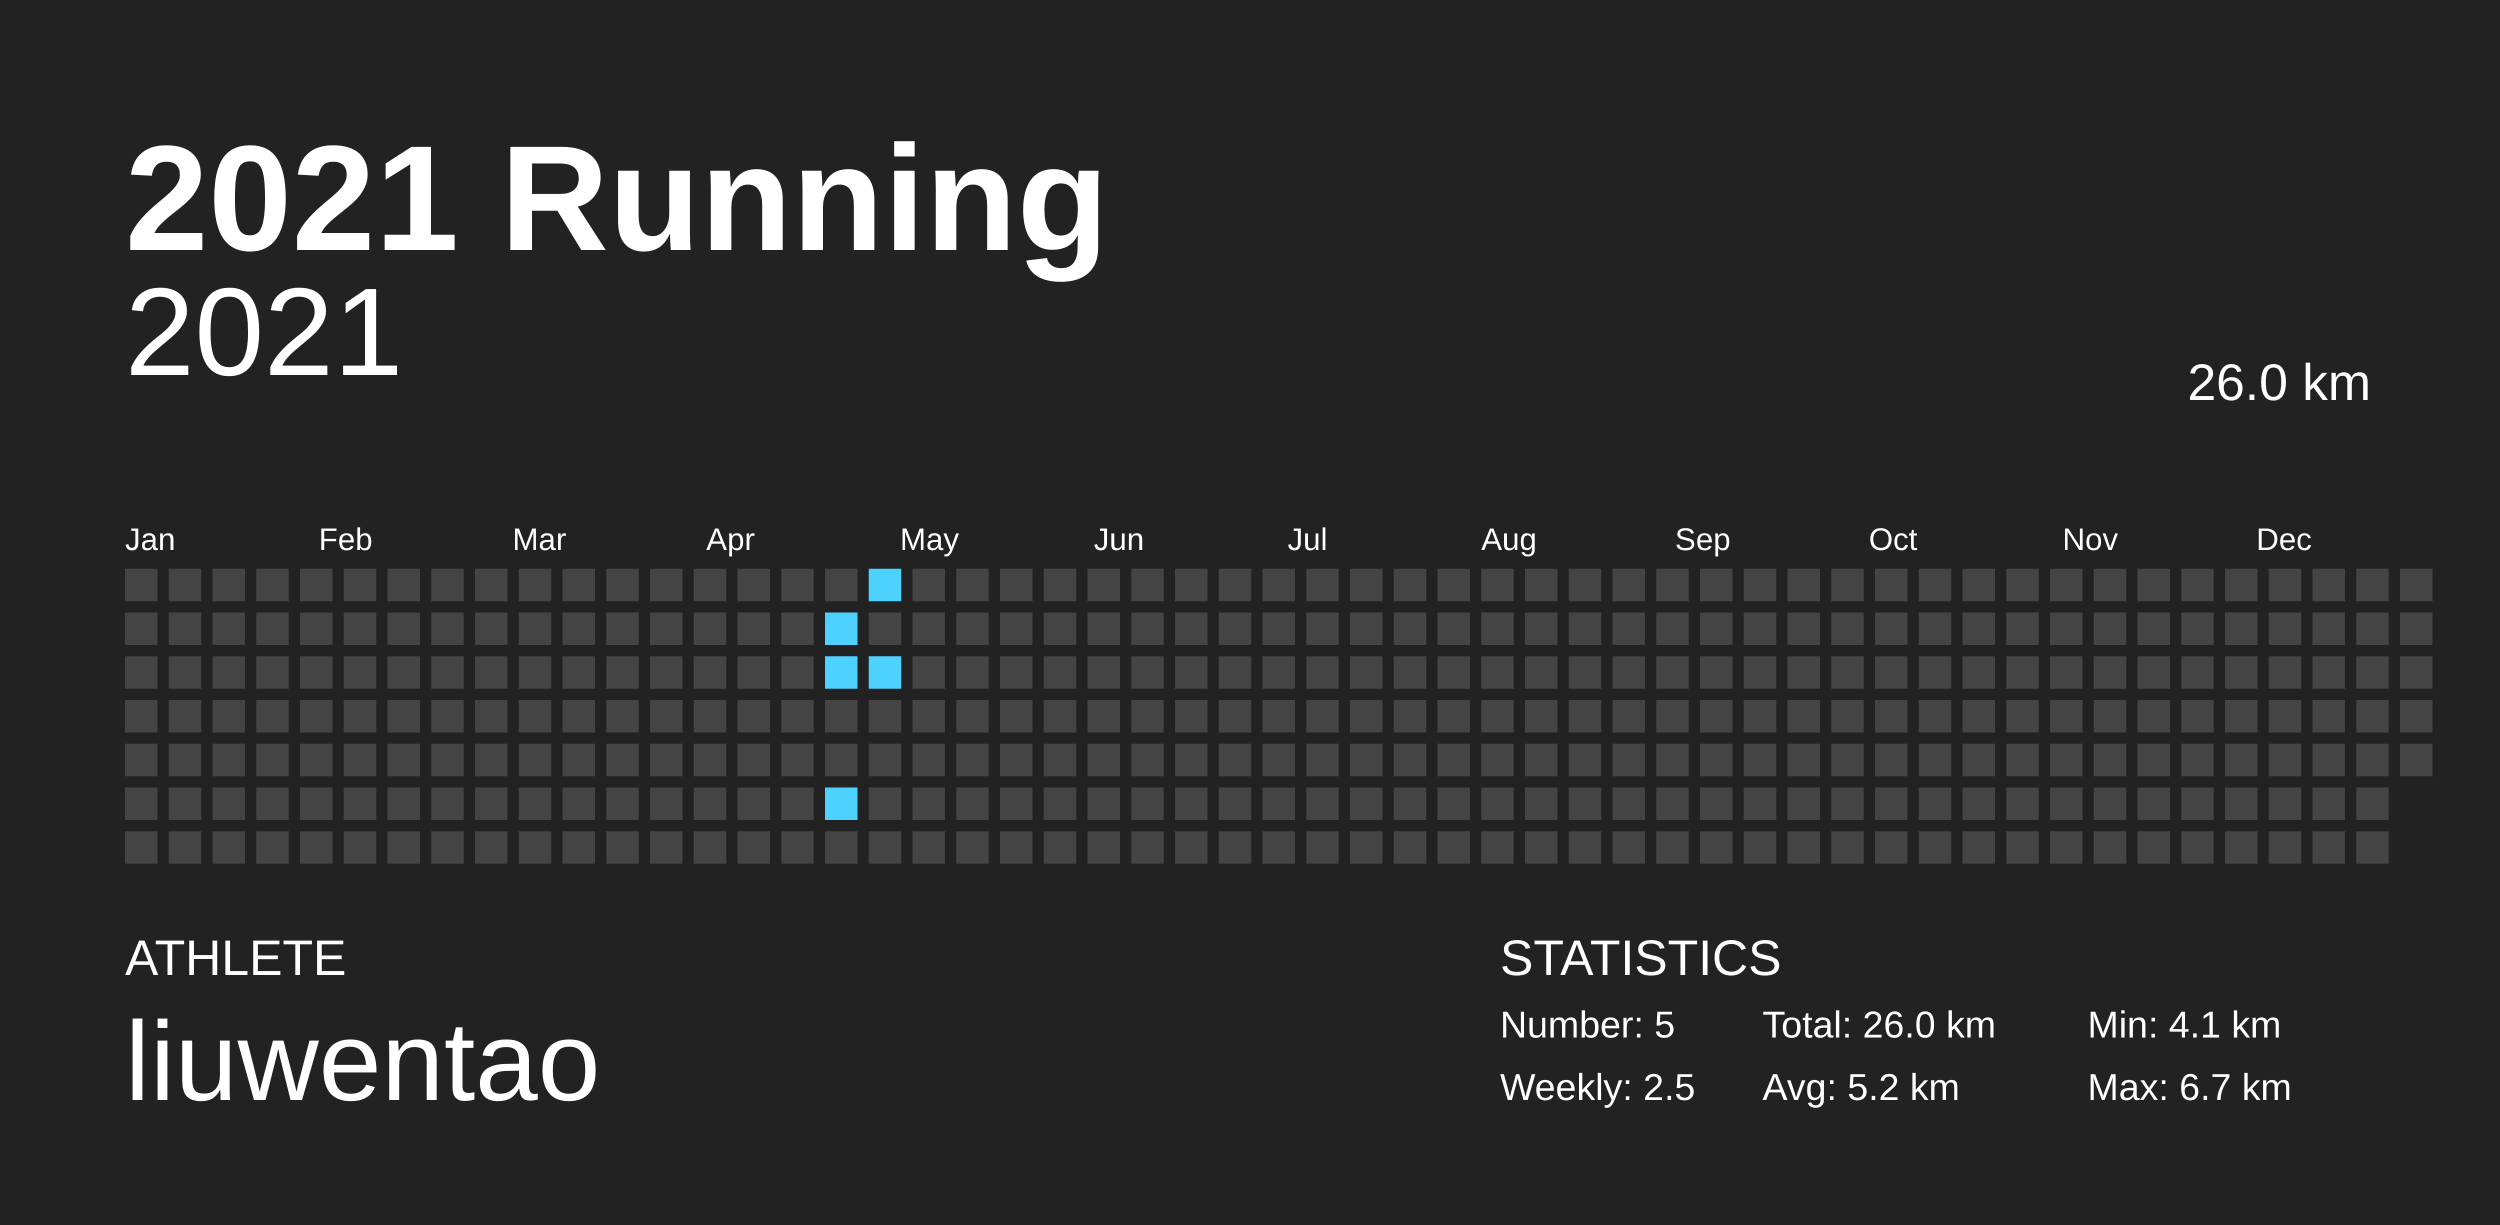
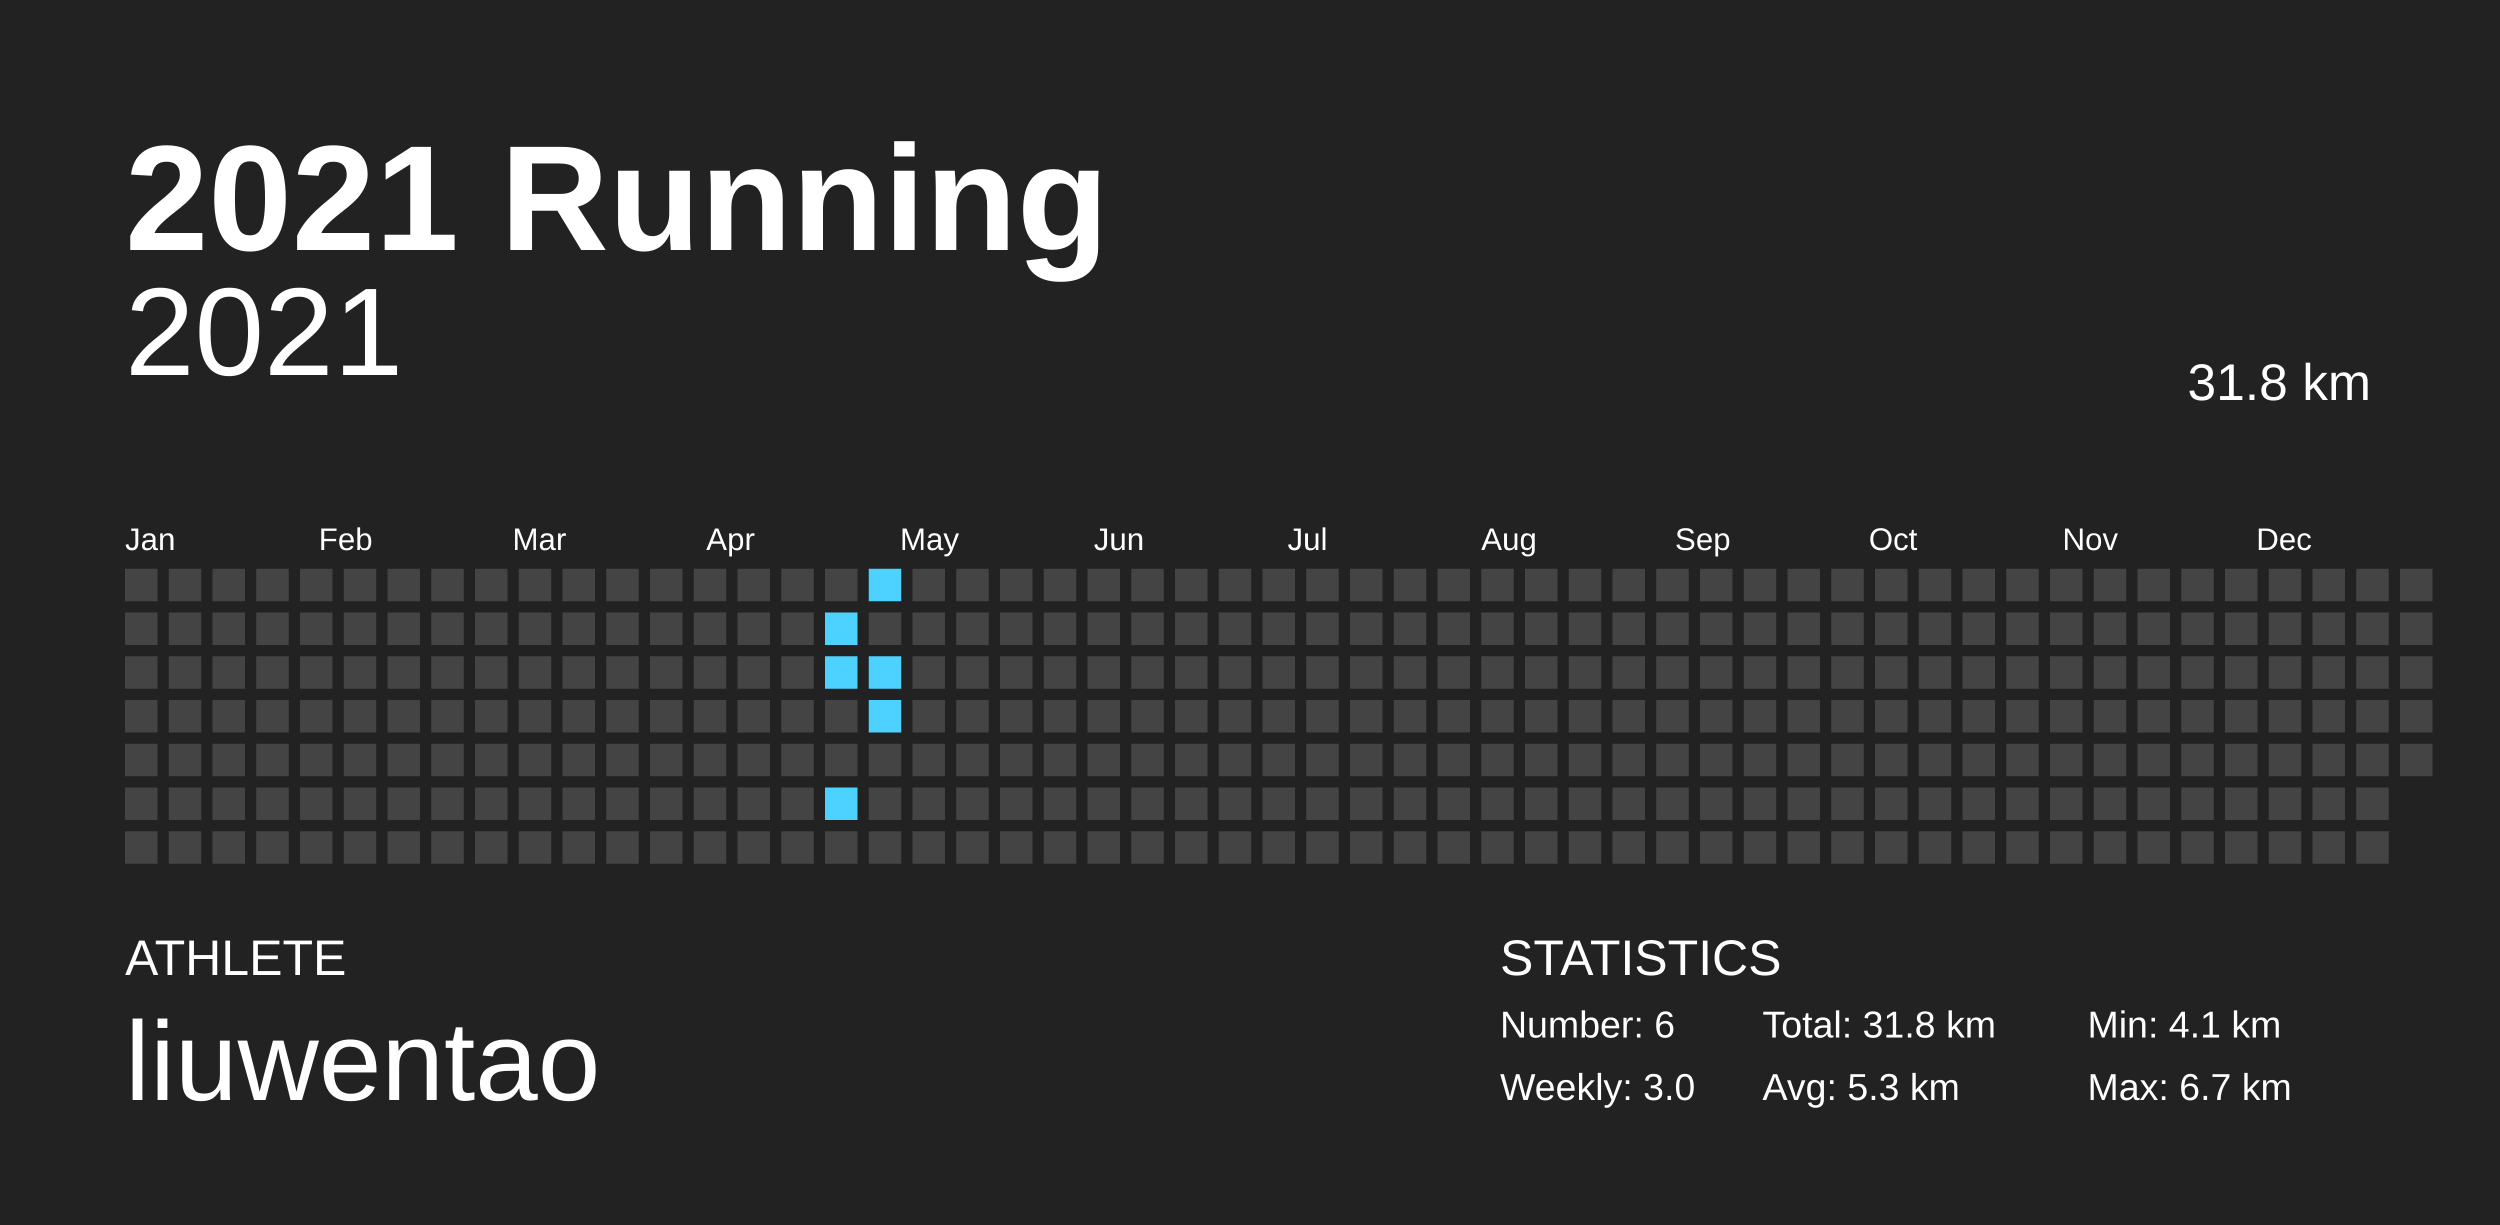
<svg xmlns="http://www.w3.org/2000/svg" baseProfile="full" height="98mm" version="1.1" viewBox="0,0,200,98" width="200mm">
  <defs />
  <rect fill="#222222" height="98" width="200" x="0" y="0" />
  <text fill="#FFFFFF" style="font-size:12px; font-family:Arial; font-weight:bold;" x="10" y="20">2021 Running</text>
  <text fill="#FFFFFF" style="font-size:4px; font-family:Arial" x="10" y="78">ATHLETE</text>
  <text fill="#FFFFFF" style="font-size:9px; font-family:Arial" x="10" y="88">liuwentao</text>
  <text fill="#FFFFFF" style="font-size:4px; font-family:Arial" x="120" y="78">STATISTICS</text>
-   <text fill="#FFFFFF" style="font-size:3px; font-family:Arial" x="120" y="83">Number: 5</text>
-   <text fill="#FFFFFF" style="font-size:3px; font-family:Arial" x="120" y="88">Weekly: 2.5</text>
-   <text fill="#FFFFFF" style="font-size:3px; font-family:Arial" x="141" y="83">Total: 26.0 km</text>
-   <text fill="#FFFFFF" style="font-size:3px; font-family:Arial" x="141" y="88">Avg: 5.2 km</text>
+   <text fill="#FFFFFF" style="font-size:3px; font-family:Arial" x="120" y="83">Number: 6</text>
+   <text fill="#FFFFFF" style="font-size:3px; font-family:Arial" x="120" y="88">Weekly: 3.0</text>
+   <text fill="#FFFFFF" style="font-size:3px; font-family:Arial" x="141" y="83">Total: 31.8 km</text>
+   <text fill="#FFFFFF" style="font-size:3px; font-family:Arial" x="141" y="88">Avg: 5.3 km</text>
  <text fill="#FFFFFF" style="font-size:3px; font-family:Arial" x="167" y="83">Min: 4.1 km</text>
  <text fill="#FFFFFF" style="font-size:3px; font-family:Arial" x="167" y="88">Max: 6.7 km</text>
  <text alignment-baseline="hanging" fill="#FFFFFF" style="font-size:10.0px; font-family:Arial;" x="10" y="30">2021</text>
-   <text alignment-baseline="hanging" fill="#FFFFFF" style="font-size:4.125px; font-family:Arial;" x="175" y="32">26.0 km</text>
+   <text alignment-baseline="hanging" fill="#FFFFFF" style="font-size:4.125px; font-family:Arial;" x="175" y="32">31.8 km</text>
  <text fill="#FFFFFF" style="font-size:2.5px; font-family:Arial" x="10.0" y="44">Jan</text>
  <text fill="#FFFFFF" style="font-size:2.5px; font-family:Arial" x="25.5" y="44">Feb</text>
  <text fill="#FFFFFF" style="font-size:2.5px; font-family:Arial" x="41.0" y="44">Mar</text>
  <text fill="#FFFFFF" style="font-size:2.5px; font-family:Arial" x="56.5" y="44">Apr</text>
  <text fill="#FFFFFF" style="font-size:2.5px; font-family:Arial" x="72.0" y="44">May</text>
  <text fill="#FFFFFF" style="font-size:2.5px; font-family:Arial" x="87.5" y="44">Jun</text>
  <text fill="#FFFFFF" style="font-size:2.5px; font-family:Arial" x="103.0" y="44">Jul</text>
  <text fill="#FFFFFF" style="font-size:2.5px; font-family:Arial" x="118.5" y="44">Aug</text>
  <text fill="#FFFFFF" style="font-size:2.5px; font-family:Arial" x="134.0" y="44">Sep</text>
  <text fill="#FFFFFF" style="font-size:2.5px; font-family:Arial" x="149.5" y="44">Oct</text>
  <text fill="#FFFFFF" style="font-size:2.5px; font-family:Arial" x="165.0" y="44">Nov</text>
  <text fill="#FFFFFF" style="font-size:2.5px; font-family:Arial" x="180.5" y="44">Dec</text>
  <rect fill="#444444" height="2.6" width="2.6" x="10.0" y="45.5" />
  <rect fill="#444444" height="2.6" width="2.6" x="10.0" y="49.0" />
  <rect fill="#444444" height="2.6" width="2.6" x="10.0" y="52.5" />
  <rect fill="#444444" height="2.6" width="2.6" x="10.0" y="56.0" />
  <rect fill="#444444" height="2.6" width="2.6" x="10.0" y="59.5" />
  <rect fill="#444444" height="2.6" width="2.6" x="10.0" y="63.0" />
  <rect fill="#444444" height="2.6" width="2.6" x="10.0" y="66.5" />
  <rect fill="#444444" height="2.6" width="2.6" x="13.5" y="45.5" />
  <rect fill="#444444" height="2.6" width="2.6" x="13.5" y="49.0" />
  <rect fill="#444444" height="2.6" width="2.6" x="13.5" y="52.5" />
  <rect fill="#444444" height="2.6" width="2.6" x="13.5" y="56.0" />
  <rect fill="#444444" height="2.6" width="2.6" x="13.5" y="59.5" />
  <rect fill="#444444" height="2.6" width="2.6" x="13.5" y="63.0" />
  <rect fill="#444444" height="2.6" width="2.6" x="13.5" y="66.5" />
  <rect fill="#444444" height="2.6" width="2.6" x="17.0" y="45.5" />
  <rect fill="#444444" height="2.6" width="2.6" x="17.0" y="49.0" />
  <rect fill="#444444" height="2.6" width="2.6" x="17.0" y="52.5" />
  <rect fill="#444444" height="2.6" width="2.6" x="17.0" y="56.0" />
  <rect fill="#444444" height="2.6" width="2.6" x="17.0" y="59.5" />
  <rect fill="#444444" height="2.6" width="2.6" x="17.0" y="63.0" />
  <rect fill="#444444" height="2.6" width="2.6" x="17.0" y="66.5" />
  <rect fill="#444444" height="2.6" width="2.6" x="20.5" y="45.5" />
  <rect fill="#444444" height="2.6" width="2.6" x="20.5" y="49.0" />
  <rect fill="#444444" height="2.6" width="2.6" x="20.5" y="52.5" />
  <rect fill="#444444" height="2.6" width="2.6" x="20.5" y="56.0" />
  <rect fill="#444444" height="2.6" width="2.6" x="20.5" y="59.5" />
  <rect fill="#444444" height="2.6" width="2.6" x="20.5" y="63.0" />
  <rect fill="#444444" height="2.6" width="2.6" x="20.5" y="66.5" />
  <rect fill="#444444" height="2.6" width="2.6" x="24.0" y="45.5" />
  <rect fill="#444444" height="2.6" width="2.6" x="24.0" y="49.0" />
  <rect fill="#444444" height="2.6" width="2.6" x="24.0" y="52.5" />
  <rect fill="#444444" height="2.6" width="2.6" x="24.0" y="56.0" />
  <rect fill="#444444" height="2.6" width="2.6" x="24.0" y="59.5" />
  <rect fill="#444444" height="2.6" width="2.6" x="24.0" y="63.0" />
  <rect fill="#444444" height="2.6" width="2.6" x="24.0" y="66.5" />
  <rect fill="#444444" height="2.6" width="2.6" x="27.5" y="45.5" />
  <rect fill="#444444" height="2.6" width="2.6" x="27.5" y="49.0" />
  <rect fill="#444444" height="2.6" width="2.6" x="27.5" y="52.5" />
  <rect fill="#444444" height="2.6" width="2.6" x="27.5" y="56.0" />
  <rect fill="#444444" height="2.6" width="2.6" x="27.5" y="59.5" />
  <rect fill="#444444" height="2.6" width="2.6" x="27.5" y="63.0" />
  <rect fill="#444444" height="2.6" width="2.6" x="27.5" y="66.5" />
  <rect fill="#444444" height="2.6" width="2.6" x="31.0" y="45.5" />
  <rect fill="#444444" height="2.6" width="2.6" x="31.0" y="49.0" />
  <rect fill="#444444" height="2.6" width="2.6" x="31.0" y="52.5" />
  <rect fill="#444444" height="2.6" width="2.6" x="31.0" y="56.0" />
  <rect fill="#444444" height="2.6" width="2.6" x="31.0" y="59.5" />
  <rect fill="#444444" height="2.6" width="2.6" x="31.0" y="63.0" />
  <rect fill="#444444" height="2.6" width="2.6" x="31.0" y="66.5" />
  <rect fill="#444444" height="2.6" width="2.6" x="34.5" y="45.5" />
  <rect fill="#444444" height="2.6" width="2.6" x="34.5" y="49.0" />
  <rect fill="#444444" height="2.6" width="2.6" x="34.5" y="52.5" />
  <rect fill="#444444" height="2.6" width="2.6" x="34.5" y="56.0" />
  <rect fill="#444444" height="2.6" width="2.6" x="34.5" y="59.5" />
  <rect fill="#444444" height="2.6" width="2.6" x="34.5" y="63.0" />
  <rect fill="#444444" height="2.6" width="2.6" x="34.5" y="66.5" />
  <rect fill="#444444" height="2.6" width="2.6" x="38.0" y="45.5" />
  <rect fill="#444444" height="2.6" width="2.6" x="38.0" y="49.0" />
  <rect fill="#444444" height="2.6" width="2.6" x="38.0" y="52.5" />
  <rect fill="#444444" height="2.6" width="2.6" x="38.0" y="56.0" />
  <rect fill="#444444" height="2.6" width="2.6" x="38.0" y="59.5" />
  <rect fill="#444444" height="2.6" width="2.6" x="38.0" y="63.0" />
  <rect fill="#444444" height="2.6" width="2.6" x="38.0" y="66.5" />
  <rect fill="#444444" height="2.6" width="2.6" x="41.5" y="45.5" />
  <rect fill="#444444" height="2.6" width="2.6" x="41.5" y="49.0" />
  <rect fill="#444444" height="2.6" width="2.6" x="41.5" y="52.5" />
  <rect fill="#444444" height="2.6" width="2.6" x="41.5" y="56.0" />
  <rect fill="#444444" height="2.6" width="2.6" x="41.5" y="59.5" />
  <rect fill="#444444" height="2.6" width="2.6" x="41.5" y="63.0" />
  <rect fill="#444444" height="2.6" width="2.6" x="41.5" y="66.5" />
  <rect fill="#444444" height="2.6" width="2.6" x="45.0" y="45.5" />
  <rect fill="#444444" height="2.6" width="2.6" x="45.0" y="49.0" />
  <rect fill="#444444" height="2.6" width="2.6" x="45.0" y="52.5" />
  <rect fill="#444444" height="2.6" width="2.6" x="45.0" y="56.0" />
  <rect fill="#444444" height="2.6" width="2.6" x="45.0" y="59.5" />
  <rect fill="#444444" height="2.6" width="2.6" x="45.0" y="63.0" />
  <rect fill="#444444" height="2.6" width="2.6" x="45.0" y="66.5" />
  <rect fill="#444444" height="2.6" width="2.6" x="48.5" y="45.5" />
  <rect fill="#444444" height="2.6" width="2.6" x="48.5" y="49.0" />
  <rect fill="#444444" height="2.6" width="2.6" x="48.5" y="52.5" />
  <rect fill="#444444" height="2.6" width="2.6" x="48.5" y="56.0" />
  <rect fill="#444444" height="2.6" width="2.6" x="48.5" y="59.5" />
  <rect fill="#444444" height="2.6" width="2.6" x="48.5" y="63.0" />
  <rect fill="#444444" height="2.6" width="2.6" x="48.5" y="66.5" />
  <rect fill="#444444" height="2.6" width="2.6" x="52.0" y="45.5" />
  <rect fill="#444444" height="2.6" width="2.6" x="52.0" y="49.0" />
  <rect fill="#444444" height="2.6" width="2.6" x="52.0" y="52.5" />
  <rect fill="#444444" height="2.6" width="2.6" x="52.0" y="56.0" />
  <rect fill="#444444" height="2.6" width="2.6" x="52.0" y="59.5" />
  <rect fill="#444444" height="2.6" width="2.6" x="52.0" y="63.0" />
  <rect fill="#444444" height="2.6" width="2.6" x="52.0" y="66.5" />
  <rect fill="#444444" height="2.6" width="2.6" x="55.5" y="45.5" />
  <rect fill="#444444" height="2.6" width="2.6" x="55.5" y="49.0" />
  <rect fill="#444444" height="2.6" width="2.6" x="55.5" y="52.5" />
  <rect fill="#444444" height="2.6" width="2.6" x="55.5" y="56.0" />
  <rect fill="#444444" height="2.6" width="2.6" x="55.5" y="59.5" />
  <rect fill="#444444" height="2.6" width="2.6" x="55.5" y="63.0" />
  <rect fill="#444444" height="2.6" width="2.6" x="55.5" y="66.5" />
  <rect fill="#444444" height="2.6" width="2.6" x="59.0" y="45.5" />
  <rect fill="#444444" height="2.6" width="2.6" x="59.0" y="49.0" />
  <rect fill="#444444" height="2.6" width="2.6" x="59.0" y="52.5" />
  <rect fill="#444444" height="2.6" width="2.6" x="59.0" y="56.0" />
  <rect fill="#444444" height="2.6" width="2.6" x="59.0" y="59.5" />
  <rect fill="#444444" height="2.6" width="2.6" x="59.0" y="63.0" />
  <rect fill="#444444" height="2.6" width="2.6" x="59.0" y="66.5" />
  <rect fill="#444444" height="2.6" width="2.6" x="62.5" y="45.5" />
  <rect fill="#444444" height="2.6" width="2.6" x="62.5" y="49.0" />
  <rect fill="#444444" height="2.6" width="2.6" x="62.5" y="52.5" />
  <rect fill="#444444" height="2.6" width="2.6" x="62.5" y="56.0" />
  <rect fill="#444444" height="2.6" width="2.6" x="62.5" y="59.5" />
  <rect fill="#444444" height="2.6" width="2.6" x="62.5" y="63.0" />
  <rect fill="#444444" height="2.6" width="2.6" x="62.5" y="66.5" />
  <rect fill="#444444" height="2.6" width="2.6" x="66.0" y="45.5" />
  <rect fill="#4dd2ff" height="2.6" width="2.6" x="66.0" y="49.0" />
  <rect fill="#4dd2ff" height="2.6" width="2.6" x="66.0" y="52.5" />
  <rect fill="#444444" height="2.6" width="2.6" x="66.0" y="56.0" />
  <rect fill="#444444" height="2.6" width="2.6" x="66.0" y="59.5" />
  <rect fill="#4dd2ff" height="2.6" width="2.6" x="66.0" y="63.0" />
  <rect fill="#444444" height="2.6" width="2.6" x="66.0" y="66.5" />
  <rect fill="#4dd2ff" height="2.6" width="2.6" x="69.5" y="45.5" />
  <rect fill="#444444" height="2.6" width="2.6" x="69.5" y="49.0" />
  <rect fill="#4dd2ff" height="2.6" width="2.6" x="69.5" y="52.5" />
-   <rect fill="#444444" height="2.6" width="2.6" x="69.5" y="56.0" />
+   <rect fill="#4dd2ff" height="2.6" width="2.6" x="69.5" y="56.0" />
  <rect fill="#444444" height="2.6" width="2.6" x="69.5" y="59.5" />
  <rect fill="#444444" height="2.6" width="2.6" x="69.5" y="63.0" />
  <rect fill="#444444" height="2.6" width="2.6" x="69.5" y="66.5" />
  <rect fill="#444444" height="2.6" width="2.6" x="73.0" y="45.5" />
  <rect fill="#444444" height="2.6" width="2.6" x="73.0" y="49.0" />
  <rect fill="#444444" height="2.6" width="2.6" x="73.0" y="52.5" />
  <rect fill="#444444" height="2.6" width="2.6" x="73.0" y="56.0" />
  <rect fill="#444444" height="2.6" width="2.6" x="73.0" y="59.5" />
  <rect fill="#444444" height="2.6" width="2.6" x="73.0" y="63.0" />
  <rect fill="#444444" height="2.6" width="2.6" x="73.0" y="66.5" />
  <rect fill="#444444" height="2.6" width="2.6" x="76.5" y="45.5" />
  <rect fill="#444444" height="2.6" width="2.6" x="76.5" y="49.0" />
  <rect fill="#444444" height="2.6" width="2.6" x="76.5" y="52.5" />
  <rect fill="#444444" height="2.6" width="2.6" x="76.5" y="56.0" />
  <rect fill="#444444" height="2.6" width="2.6" x="76.5" y="59.5" />
  <rect fill="#444444" height="2.6" width="2.6" x="76.5" y="63.0" />
  <rect fill="#444444" height="2.6" width="2.6" x="76.5" y="66.5" />
  <rect fill="#444444" height="2.6" width="2.6" x="80.0" y="45.5" />
  <rect fill="#444444" height="2.6" width="2.6" x="80.0" y="49.0" />
  <rect fill="#444444" height="2.6" width="2.6" x="80.0" y="52.5" />
  <rect fill="#444444" height="2.6" width="2.6" x="80.0" y="56.0" />
  <rect fill="#444444" height="2.6" width="2.6" x="80.0" y="59.5" />
  <rect fill="#444444" height="2.6" width="2.6" x="80.0" y="63.0" />
  <rect fill="#444444" height="2.6" width="2.6" x="80.0" y="66.5" />
  <rect fill="#444444" height="2.6" width="2.6" x="83.5" y="45.5" />
  <rect fill="#444444" height="2.6" width="2.6" x="83.5" y="49.0" />
  <rect fill="#444444" height="2.6" width="2.6" x="83.5" y="52.5" />
  <rect fill="#444444" height="2.6" width="2.6" x="83.5" y="56.0" />
  <rect fill="#444444" height="2.6" width="2.6" x="83.5" y="59.5" />
  <rect fill="#444444" height="2.6" width="2.6" x="83.5" y="63.0" />
  <rect fill="#444444" height="2.6" width="2.6" x="83.5" y="66.5" />
  <rect fill="#444444" height="2.6" width="2.6" x="87.0" y="45.5" />
  <rect fill="#444444" height="2.6" width="2.6" x="87.0" y="49.0" />
  <rect fill="#444444" height="2.6" width="2.6" x="87.0" y="52.5" />
  <rect fill="#444444" height="2.6" width="2.6" x="87.0" y="56.0" />
  <rect fill="#444444" height="2.6" width="2.6" x="87.0" y="59.5" />
  <rect fill="#444444" height="2.6" width="2.6" x="87.0" y="63.0" />
  <rect fill="#444444" height="2.6" width="2.6" x="87.0" y="66.5" />
  <rect fill="#444444" height="2.6" width="2.6" x="90.5" y="45.5" />
  <rect fill="#444444" height="2.6" width="2.6" x="90.5" y="49.0" />
  <rect fill="#444444" height="2.6" width="2.6" x="90.5" y="52.5" />
  <rect fill="#444444" height="2.6" width="2.6" x="90.5" y="56.0" />
  <rect fill="#444444" height="2.6" width="2.6" x="90.5" y="59.5" />
  <rect fill="#444444" height="2.6" width="2.6" x="90.5" y="63.0" />
  <rect fill="#444444" height="2.6" width="2.6" x="90.5" y="66.5" />
  <rect fill="#444444" height="2.6" width="2.6" x="94.0" y="45.5" />
  <rect fill="#444444" height="2.6" width="2.6" x="94.0" y="49.0" />
  <rect fill="#444444" height="2.6" width="2.6" x="94.0" y="52.5" />
  <rect fill="#444444" height="2.6" width="2.6" x="94.0" y="56.0" />
  <rect fill="#444444" height="2.6" width="2.6" x="94.0" y="59.5" />
  <rect fill="#444444" height="2.6" width="2.6" x="94.0" y="63.0" />
  <rect fill="#444444" height="2.6" width="2.6" x="94.0" y="66.5" />
  <rect fill="#444444" height="2.6" width="2.6" x="97.5" y="45.5" />
  <rect fill="#444444" height="2.6" width="2.6" x="97.5" y="49.0" />
  <rect fill="#444444" height="2.6" width="2.6" x="97.5" y="52.5" />
  <rect fill="#444444" height="2.6" width="2.6" x="97.5" y="56.0" />
  <rect fill="#444444" height="2.6" width="2.6" x="97.5" y="59.5" />
  <rect fill="#444444" height="2.6" width="2.6" x="97.5" y="63.0" />
  <rect fill="#444444" height="2.6" width="2.6" x="97.5" y="66.5" />
  <rect fill="#444444" height="2.6" width="2.6" x="101.0" y="45.5" />
  <rect fill="#444444" height="2.6" width="2.6" x="101.0" y="49.0" />
  <rect fill="#444444" height="2.6" width="2.6" x="101.0" y="52.5" />
  <rect fill="#444444" height="2.6" width="2.6" x="101.0" y="56.0" />
  <rect fill="#444444" height="2.6" width="2.6" x="101.0" y="59.5" />
  <rect fill="#444444" height="2.6" width="2.6" x="101.0" y="63.0" />
  <rect fill="#444444" height="2.6" width="2.6" x="101.0" y="66.5" />
  <rect fill="#444444" height="2.6" width="2.6" x="104.5" y="45.5" />
  <rect fill="#444444" height="2.6" width="2.6" x="104.5" y="49.0" />
  <rect fill="#444444" height="2.6" width="2.6" x="104.5" y="52.5" />
  <rect fill="#444444" height="2.6" width="2.6" x="104.5" y="56.0" />
  <rect fill="#444444" height="2.6" width="2.6" x="104.5" y="59.5" />
  <rect fill="#444444" height="2.6" width="2.6" x="104.5" y="63.0" />
  <rect fill="#444444" height="2.6" width="2.6" x="104.5" y="66.5" />
  <rect fill="#444444" height="2.6" width="2.6" x="108.0" y="45.5" />
  <rect fill="#444444" height="2.6" width="2.6" x="108.0" y="49.0" />
  <rect fill="#444444" height="2.6" width="2.6" x="108.0" y="52.5" />
  <rect fill="#444444" height="2.6" width="2.6" x="108.0" y="56.0" />
  <rect fill="#444444" height="2.6" width="2.6" x="108.0" y="59.5" />
  <rect fill="#444444" height="2.6" width="2.6" x="108.0" y="63.0" />
  <rect fill="#444444" height="2.6" width="2.6" x="108.0" y="66.5" />
  <rect fill="#444444" height="2.6" width="2.6" x="111.5" y="45.5" />
  <rect fill="#444444" height="2.6" width="2.6" x="111.5" y="49.0" />
  <rect fill="#444444" height="2.6" width="2.6" x="111.5" y="52.5" />
  <rect fill="#444444" height="2.6" width="2.6" x="111.5" y="56.0" />
  <rect fill="#444444" height="2.6" width="2.6" x="111.5" y="59.5" />
  <rect fill="#444444" height="2.6" width="2.6" x="111.5" y="63.0" />
  <rect fill="#444444" height="2.6" width="2.6" x="111.5" y="66.5" />
  <rect fill="#444444" height="2.6" width="2.6" x="115.0" y="45.5" />
  <rect fill="#444444" height="2.6" width="2.6" x="115.0" y="49.0" />
  <rect fill="#444444" height="2.6" width="2.6" x="115.0" y="52.5" />
  <rect fill="#444444" height="2.6" width="2.6" x="115.0" y="56.0" />
  <rect fill="#444444" height="2.6" width="2.6" x="115.0" y="59.5" />
  <rect fill="#444444" height="2.6" width="2.6" x="115.0" y="63.0" />
  <rect fill="#444444" height="2.6" width="2.6" x="115.0" y="66.5" />
  <rect fill="#444444" height="2.6" width="2.6" x="118.5" y="45.5" />
  <rect fill="#444444" height="2.6" width="2.6" x="118.5" y="49.0" />
  <rect fill="#444444" height="2.6" width="2.6" x="118.5" y="52.5" />
  <rect fill="#444444" height="2.6" width="2.6" x="118.5" y="56.0" />
  <rect fill="#444444" height="2.6" width="2.6" x="118.5" y="59.5" />
  <rect fill="#444444" height="2.6" width="2.6" x="118.5" y="63.0" />
  <rect fill="#444444" height="2.6" width="2.6" x="118.5" y="66.5" />
  <rect fill="#444444" height="2.6" width="2.6" x="122.0" y="45.5" />
  <rect fill="#444444" height="2.6" width="2.6" x="122.0" y="49.0" />
  <rect fill="#444444" height="2.6" width="2.6" x="122.0" y="52.5" />
  <rect fill="#444444" height="2.6" width="2.6" x="122.0" y="56.0" />
  <rect fill="#444444" height="2.6" width="2.6" x="122.0" y="59.5" />
  <rect fill="#444444" height="2.6" width="2.6" x="122.0" y="63.0" />
  <rect fill="#444444" height="2.6" width="2.6" x="122.0" y="66.5" />
  <rect fill="#444444" height="2.6" width="2.6" x="125.5" y="45.5" />
  <rect fill="#444444" height="2.6" width="2.6" x="125.5" y="49.0" />
  <rect fill="#444444" height="2.6" width="2.6" x="125.5" y="52.5" />
  <rect fill="#444444" height="2.6" width="2.6" x="125.5" y="56.0" />
  <rect fill="#444444" height="2.6" width="2.6" x="125.5" y="59.5" />
  <rect fill="#444444" height="2.6" width="2.6" x="125.5" y="63.0" />
  <rect fill="#444444" height="2.6" width="2.6" x="125.5" y="66.5" />
  <rect fill="#444444" height="2.6" width="2.6" x="129.0" y="45.5" />
  <rect fill="#444444" height="2.6" width="2.6" x="129.0" y="49.0" />
  <rect fill="#444444" height="2.6" width="2.6" x="129.0" y="52.5" />
  <rect fill="#444444" height="2.6" width="2.6" x="129.0" y="56.0" />
  <rect fill="#444444" height="2.6" width="2.6" x="129.0" y="59.5" />
  <rect fill="#444444" height="2.6" width="2.6" x="129.0" y="63.0" />
  <rect fill="#444444" height="2.6" width="2.6" x="129.0" y="66.5" />
  <rect fill="#444444" height="2.6" width="2.6" x="132.5" y="45.5" />
  <rect fill="#444444" height="2.6" width="2.6" x="132.5" y="49.0" />
  <rect fill="#444444" height="2.6" width="2.6" x="132.5" y="52.5" />
  <rect fill="#444444" height="2.6" width="2.6" x="132.5" y="56.0" />
  <rect fill="#444444" height="2.6" width="2.6" x="132.5" y="59.5" />
  <rect fill="#444444" height="2.6" width="2.6" x="132.5" y="63.0" />
  <rect fill="#444444" height="2.6" width="2.6" x="132.5" y="66.5" />
  <rect fill="#444444" height="2.6" width="2.6" x="136.0" y="45.5" />
  <rect fill="#444444" height="2.6" width="2.6" x="136.0" y="49.0" />
  <rect fill="#444444" height="2.6" width="2.6" x="136.0" y="52.5" />
  <rect fill="#444444" height="2.6" width="2.6" x="136.0" y="56.0" />
  <rect fill="#444444" height="2.6" width="2.6" x="136.0" y="59.5" />
  <rect fill="#444444" height="2.6" width="2.6" x="136.0" y="63.0" />
  <rect fill="#444444" height="2.6" width="2.6" x="136.0" y="66.5" />
  <rect fill="#444444" height="2.6" width="2.6" x="139.5" y="45.5" />
  <rect fill="#444444" height="2.6" width="2.6" x="139.5" y="49.0" />
  <rect fill="#444444" height="2.6" width="2.6" x="139.5" y="52.5" />
  <rect fill="#444444" height="2.6" width="2.6" x="139.5" y="56.0" />
  <rect fill="#444444" height="2.6" width="2.6" x="139.5" y="59.5" />
  <rect fill="#444444" height="2.6" width="2.6" x="139.5" y="63.0" />
  <rect fill="#444444" height="2.6" width="2.6" x="139.5" y="66.5" />
  <rect fill="#444444" height="2.6" width="2.6" x="143.0" y="45.5" />
  <rect fill="#444444" height="2.6" width="2.6" x="143.0" y="49.0" />
  <rect fill="#444444" height="2.6" width="2.6" x="143.0" y="52.5" />
  <rect fill="#444444" height="2.6" width="2.6" x="143.0" y="56.0" />
  <rect fill="#444444" height="2.6" width="2.6" x="143.0" y="59.5" />
  <rect fill="#444444" height="2.6" width="2.6" x="143.0" y="63.0" />
  <rect fill="#444444" height="2.6" width="2.6" x="143.0" y="66.5" />
  <rect fill="#444444" height="2.6" width="2.6" x="146.5" y="45.5" />
  <rect fill="#444444" height="2.6" width="2.6" x="146.5" y="49.0" />
  <rect fill="#444444" height="2.6" width="2.6" x="146.5" y="52.5" />
  <rect fill="#444444" height="2.6" width="2.6" x="146.5" y="56.0" />
  <rect fill="#444444" height="2.6" width="2.6" x="146.5" y="59.5" />
  <rect fill="#444444" height="2.6" width="2.6" x="146.5" y="63.0" />
  <rect fill="#444444" height="2.6" width="2.6" x="146.5" y="66.5" />
  <rect fill="#444444" height="2.6" width="2.6" x="150.0" y="45.5" />
  <rect fill="#444444" height="2.6" width="2.6" x="150.0" y="49.0" />
  <rect fill="#444444" height="2.6" width="2.6" x="150.0" y="52.5" />
  <rect fill="#444444" height="2.6" width="2.6" x="150.0" y="56.0" />
  <rect fill="#444444" height="2.6" width="2.6" x="150.0" y="59.5" />
  <rect fill="#444444" height="2.6" width="2.6" x="150.0" y="63.0" />
  <rect fill="#444444" height="2.6" width="2.6" x="150.0" y="66.5" />
  <rect fill="#444444" height="2.6" width="2.6" x="153.5" y="45.5" />
  <rect fill="#444444" height="2.6" width="2.6" x="153.5" y="49.0" />
  <rect fill="#444444" height="2.6" width="2.6" x="153.5" y="52.5" />
  <rect fill="#444444" height="2.6" width="2.6" x="153.5" y="56.0" />
  <rect fill="#444444" height="2.6" width="2.6" x="153.5" y="59.5" />
  <rect fill="#444444" height="2.6" width="2.6" x="153.5" y="63.0" />
  <rect fill="#444444" height="2.6" width="2.6" x="153.5" y="66.5" />
  <rect fill="#444444" height="2.6" width="2.6" x="157.0" y="45.5" />
  <rect fill="#444444" height="2.6" width="2.6" x="157.0" y="49.0" />
  <rect fill="#444444" height="2.6" width="2.6" x="157.0" y="52.5" />
  <rect fill="#444444" height="2.6" width="2.6" x="157.0" y="56.0" />
  <rect fill="#444444" height="2.6" width="2.6" x="157.0" y="59.5" />
  <rect fill="#444444" height="2.6" width="2.6" x="157.0" y="63.0" />
  <rect fill="#444444" height="2.6" width="2.6" x="157.0" y="66.5" />
  <rect fill="#444444" height="2.6" width="2.6" x="160.5" y="45.5" />
  <rect fill="#444444" height="2.6" width="2.6" x="160.5" y="49.0" />
  <rect fill="#444444" height="2.6" width="2.6" x="160.5" y="52.5" />
  <rect fill="#444444" height="2.6" width="2.6" x="160.5" y="56.0" />
  <rect fill="#444444" height="2.6" width="2.6" x="160.5" y="59.5" />
  <rect fill="#444444" height="2.6" width="2.6" x="160.5" y="63.0" />
  <rect fill="#444444" height="2.6" width="2.6" x="160.5" y="66.5" />
  <rect fill="#444444" height="2.6" width="2.6" x="164.0" y="45.5" />
  <rect fill="#444444" height="2.6" width="2.6" x="164.0" y="49.0" />
  <rect fill="#444444" height="2.6" width="2.6" x="164.0" y="52.5" />
  <rect fill="#444444" height="2.6" width="2.6" x="164.0" y="56.0" />
  <rect fill="#444444" height="2.6" width="2.6" x="164.0" y="59.5" />
  <rect fill="#444444" height="2.6" width="2.6" x="164.0" y="63.0" />
  <rect fill="#444444" height="2.6" width="2.6" x="164.0" y="66.5" />
  <rect fill="#444444" height="2.6" width="2.6" x="167.5" y="45.5" />
  <rect fill="#444444" height="2.6" width="2.6" x="167.5" y="49.0" />
  <rect fill="#444444" height="2.6" width="2.6" x="167.5" y="52.5" />
  <rect fill="#444444" height="2.6" width="2.6" x="167.5" y="56.0" />
  <rect fill="#444444" height="2.6" width="2.6" x="167.5" y="59.5" />
  <rect fill="#444444" height="2.6" width="2.6" x="167.5" y="63.0" />
  <rect fill="#444444" height="2.6" width="2.6" x="167.5" y="66.5" />
  <rect fill="#444444" height="2.6" width="2.6" x="171.0" y="45.5" />
  <rect fill="#444444" height="2.6" width="2.6" x="171.0" y="49.0" />
  <rect fill="#444444" height="2.6" width="2.6" x="171.0" y="52.5" />
  <rect fill="#444444" height="2.6" width="2.6" x="171.0" y="56.0" />
  <rect fill="#444444" height="2.6" width="2.6" x="171.0" y="59.5" />
  <rect fill="#444444" height="2.6" width="2.6" x="171.0" y="63.0" />
  <rect fill="#444444" height="2.6" width="2.6" x="171.0" y="66.5" />
  <rect fill="#444444" height="2.6" width="2.6" x="174.5" y="45.5" />
  <rect fill="#444444" height="2.6" width="2.6" x="174.5" y="49.0" />
  <rect fill="#444444" height="2.6" width="2.6" x="174.5" y="52.5" />
  <rect fill="#444444" height="2.6" width="2.6" x="174.5" y="56.0" />
  <rect fill="#444444" height="2.6" width="2.6" x="174.5" y="59.5" />
  <rect fill="#444444" height="2.6" width="2.6" x="174.5" y="63.0" />
  <rect fill="#444444" height="2.6" width="2.6" x="174.5" y="66.5" />
  <rect fill="#444444" height="2.6" width="2.6" x="178.0" y="45.5" />
  <rect fill="#444444" height="2.6" width="2.6" x="178.0" y="49.0" />
  <rect fill="#444444" height="2.6" width="2.6" x="178.0" y="52.5" />
  <rect fill="#444444" height="2.6" width="2.6" x="178.0" y="56.0" />
  <rect fill="#444444" height="2.6" width="2.6" x="178.0" y="59.5" />
  <rect fill="#444444" height="2.6" width="2.6" x="178.0" y="63.0" />
  <rect fill="#444444" height="2.6" width="2.6" x="178.0" y="66.5" />
  <rect fill="#444444" height="2.6" width="2.6" x="181.5" y="45.5" />
  <rect fill="#444444" height="2.6" width="2.6" x="181.5" y="49.0" />
  <rect fill="#444444" height="2.6" width="2.6" x="181.5" y="52.5" />
  <rect fill="#444444" height="2.6" width="2.6" x="181.5" y="56.0" />
  <rect fill="#444444" height="2.6" width="2.6" x="181.5" y="59.5" />
  <rect fill="#444444" height="2.6" width="2.6" x="181.5" y="63.0" />
  <rect fill="#444444" height="2.6" width="2.6" x="181.5" y="66.5" />
  <rect fill="#444444" height="2.6" width="2.6" x="185.0" y="45.5" />
  <rect fill="#444444" height="2.6" width="2.6" x="185.0" y="49.0" />
  <rect fill="#444444" height="2.6" width="2.6" x="185.0" y="52.5" />
  <rect fill="#444444" height="2.6" width="2.6" x="185.0" y="56.0" />
  <rect fill="#444444" height="2.6" width="2.6" x="185.0" y="59.5" />
  <rect fill="#444444" height="2.6" width="2.6" x="185.0" y="63.0" />
  <rect fill="#444444" height="2.6" width="2.6" x="185.0" y="66.5" />
  <rect fill="#444444" height="2.6" width="2.6" x="188.5" y="45.5" />
  <rect fill="#444444" height="2.6" width="2.6" x="188.5" y="49.0" />
  <rect fill="#444444" height="2.6" width="2.6" x="188.5" y="52.5" />
  <rect fill="#444444" height="2.6" width="2.6" x="188.5" y="56.0" />
  <rect fill="#444444" height="2.6" width="2.6" x="188.5" y="59.5" />
  <rect fill="#444444" height="2.6" width="2.6" x="188.5" y="63.0" />
  <rect fill="#444444" height="2.6" width="2.6" x="188.5" y="66.5" />
  <rect fill="#444444" height="2.6" width="2.6" x="192.0" y="45.5" />
  <rect fill="#444444" height="2.6" width="2.6" x="192.0" y="49.0" />
  <rect fill="#444444" height="2.6" width="2.6" x="192.0" y="52.5" />
  <rect fill="#444444" height="2.6" width="2.6" x="192.0" y="56.0" />
  <rect fill="#444444" height="2.6" width="2.6" x="192.0" y="59.5" />
</svg>
